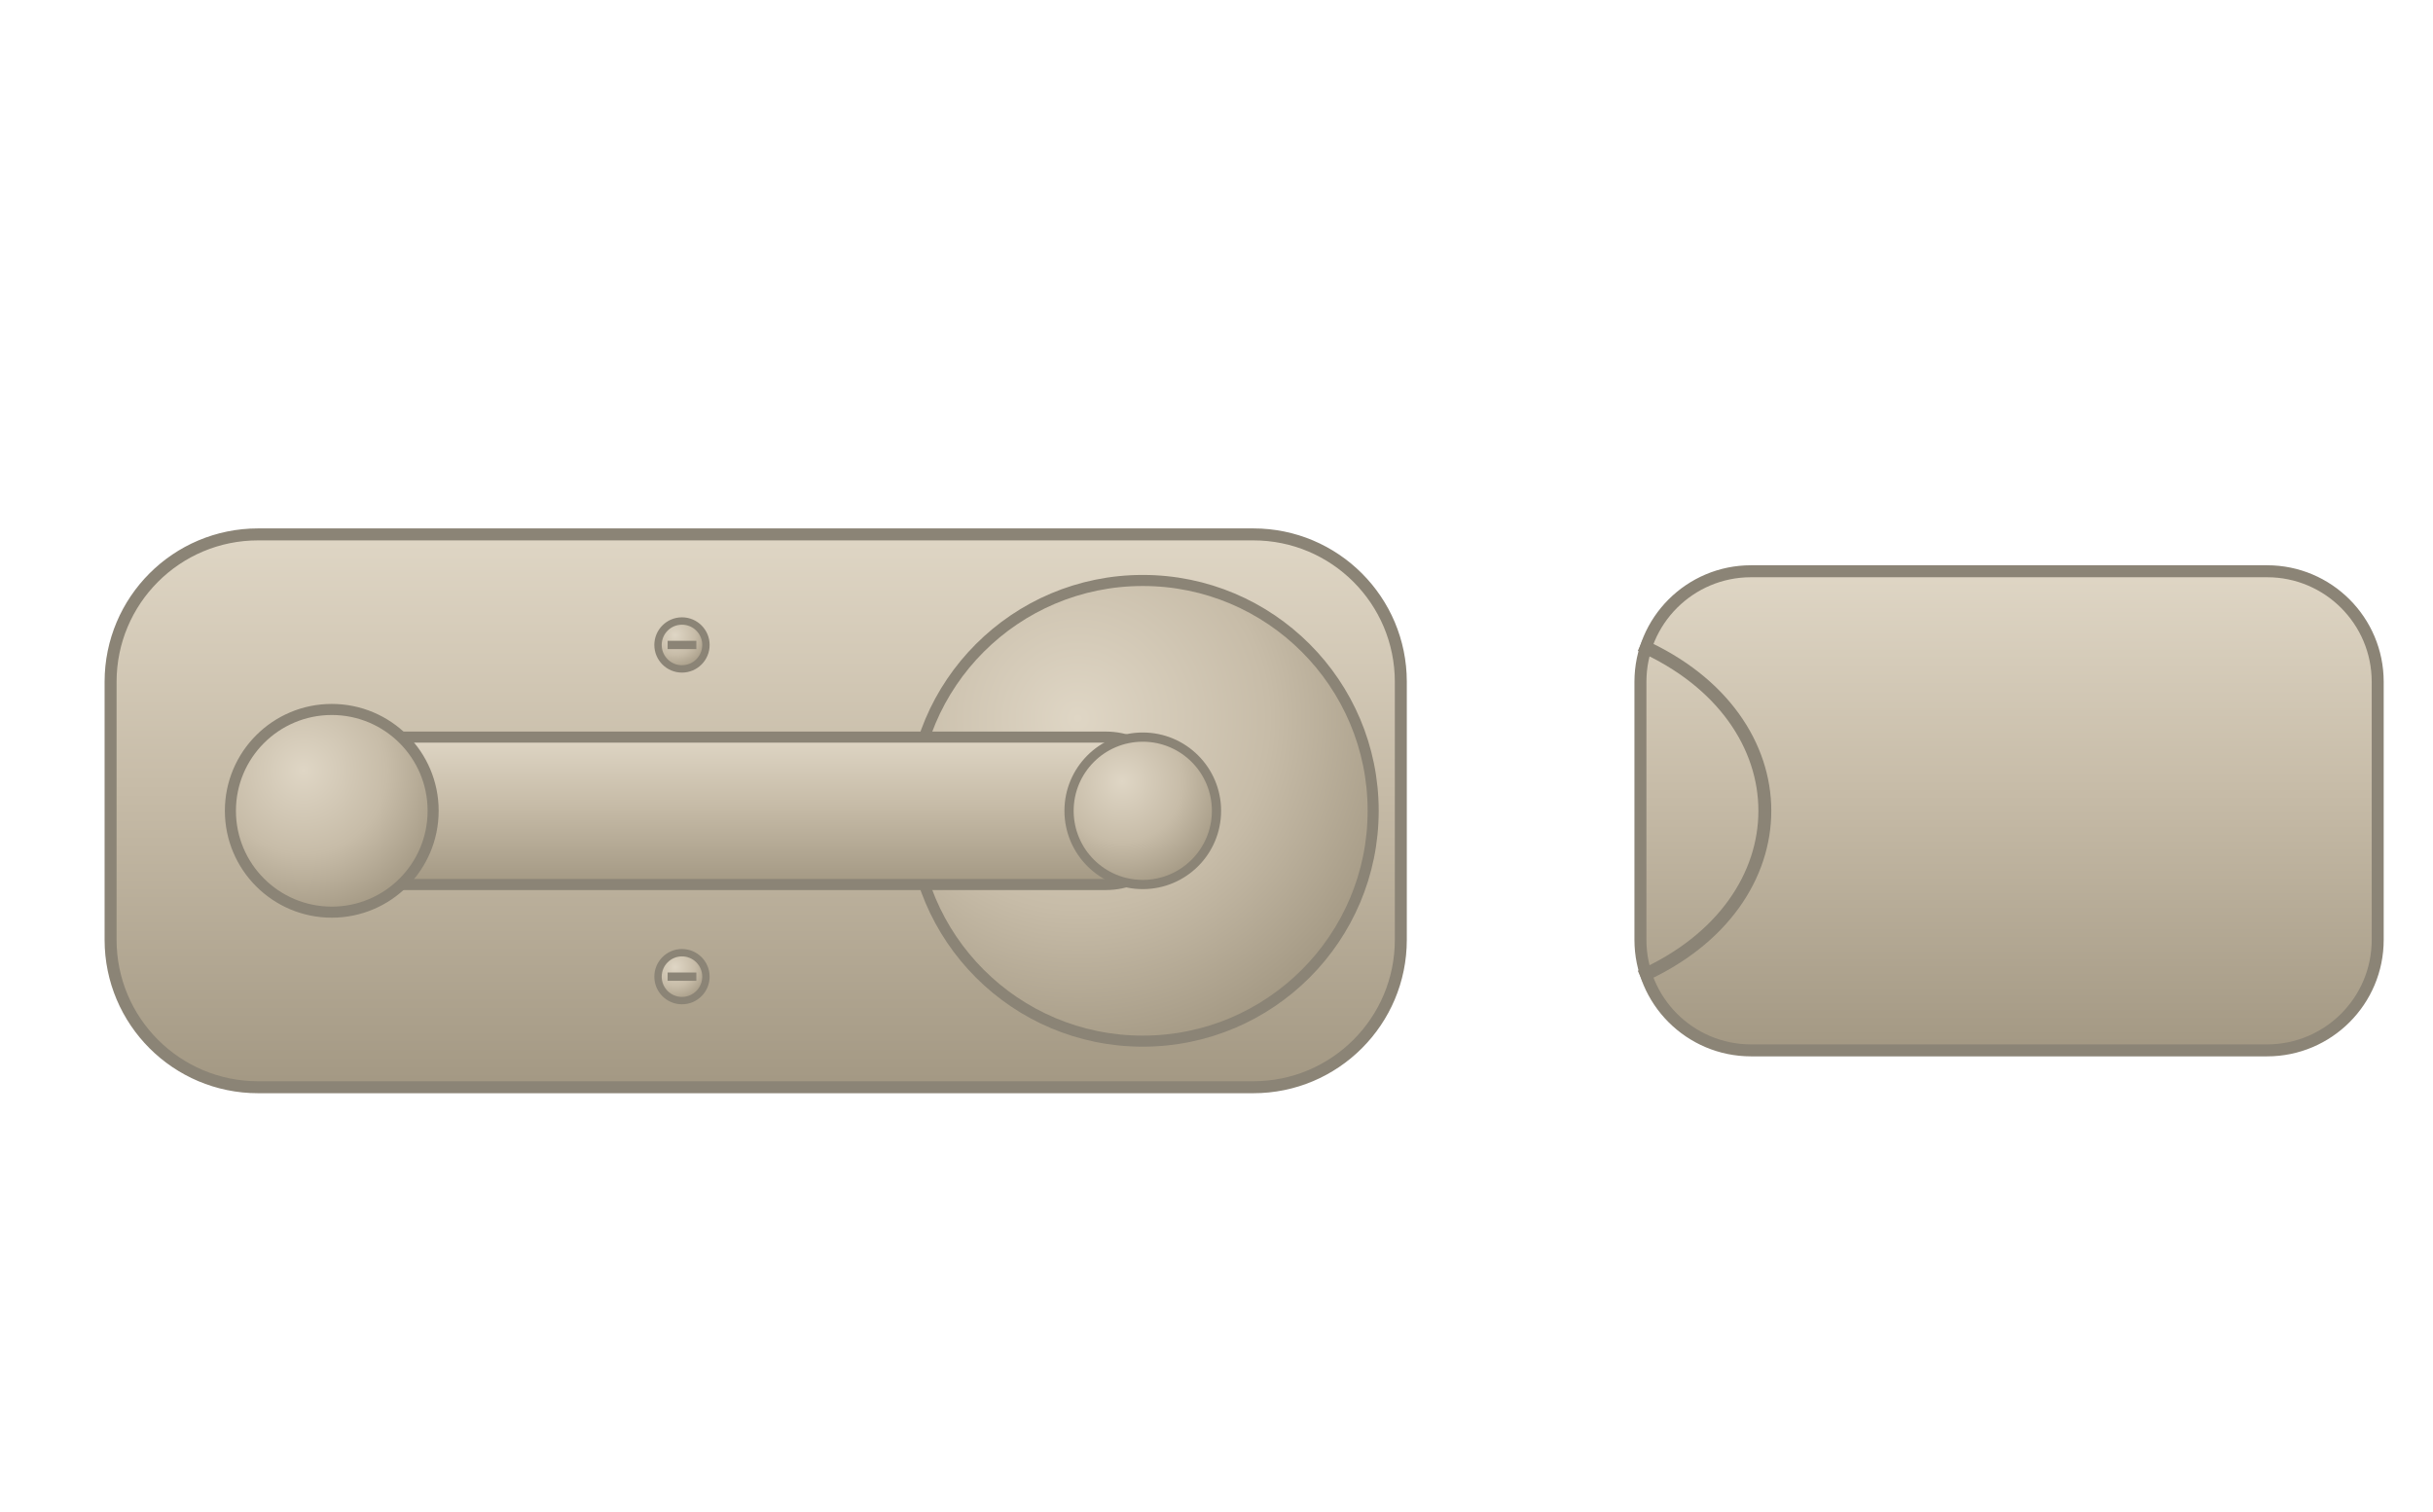
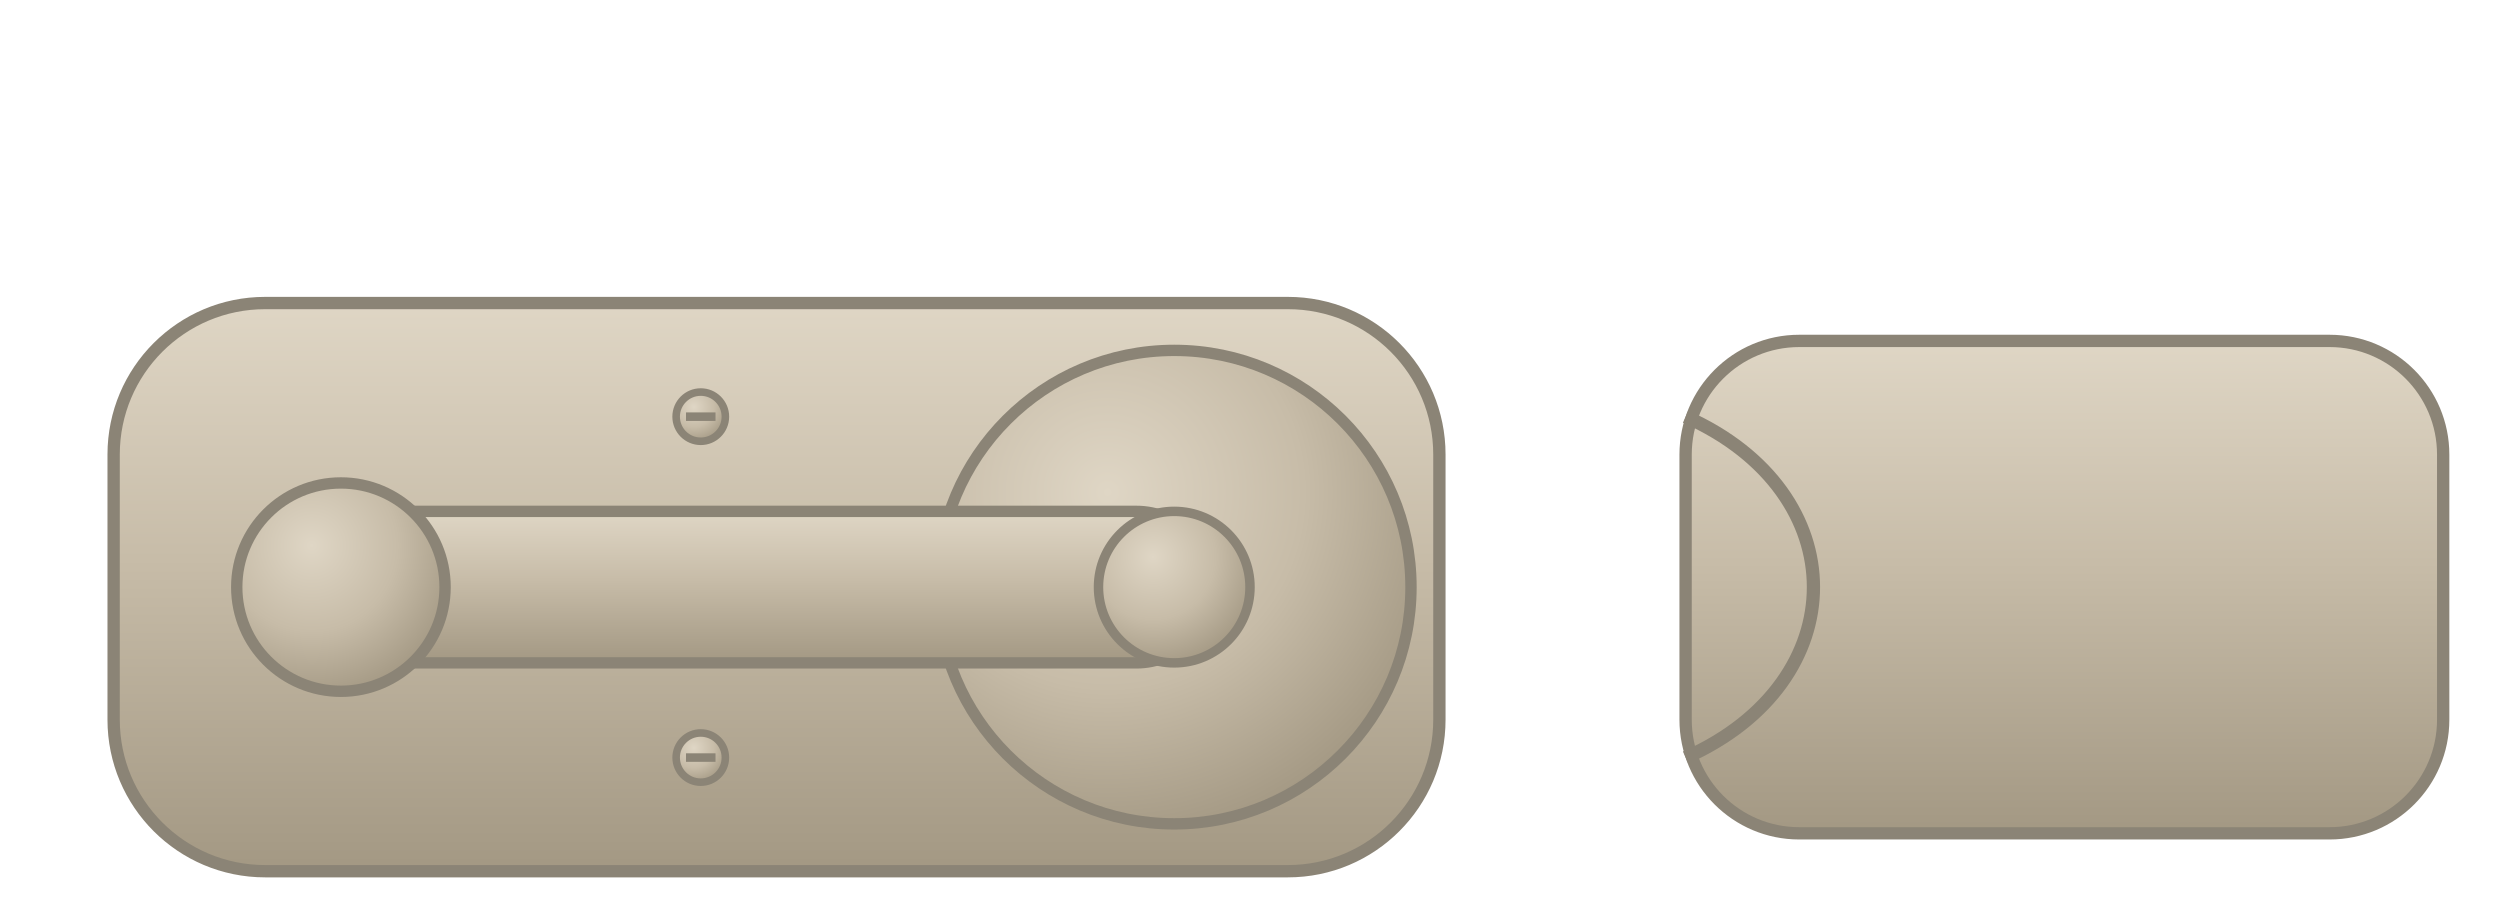
- <svg xmlns="http://www.w3.org/2000/svg" viewBox="26 2 264 164" width="528" height="328" role="img">
+ <svg xmlns="http://www.w3.org/2000/svg" viewBox="26 28 264 96" width="528" height="192" role="img">
  <defs>
    <linearGradient id="mv" x1="0" y1="0" x2="0" y2="1">
      <stop offset="0" stop-color="#DFD6C5" />
      <stop offset=".45" stop-color="#C7BCA8" />
      <stop offset="1" stop-color="#A39883" />
    </linearGradient>
    <linearGradient id="mh" x1="0" y1="0" x2="1" y2="0">
      <stop offset="0" stop-color="#A39883" />
      <stop offset=".35" stop-color="#DFD6C5" />
      <stop offset=".7" stop-color="#C7BCA8" />
      <stop offset="1" stop-color="#A39883" />
    </linearGradient>
    <radialGradient id="mr" cx=".36" cy=".3" r=".75">
      <stop offset="0" stop-color="#DFD6C5" />
      <stop offset=".55" stop-color="#C7BCA8" />
      <stop offset="1" stop-color="#A39883" />
    </radialGradient>
  </defs>
  <rect x="38" y="60" width="140" height="60" rx="16" fill="url(#mv)" stroke="#8B8476" stroke-width="1.3" />
  <circle cx="100" cy="72" r="2.6" fill="url(#mr)" stroke="#8B8476" stroke-width=".8" />
  <path d="M98.44 72H101.56" stroke="#8B8476" stroke-width=".9" />
  <circle cx="100" cy="108" r="2.6" fill="url(#mr)" stroke="#8B8476" stroke-width=".8" />
  <path d="M98.44 108H101.56" stroke="#8B8476" stroke-width=".9" />
  <circle cx="258" cy="80" r="3.2" fill="url(#mr)" stroke="#8B8476" stroke-width=".8" />
  <path d="M256.08 80H259.92" stroke="#8B8476" stroke-width=".9" />
  <circle cx="258" cy="100" r="3.2" fill="url(#mr)" stroke="#8B8476" stroke-width=".8" />
  <path d="M256.08 100H259.92" stroke="#8B8476" stroke-width=".9" />
  <circle cx="150" cy="90" r="25" fill="url(#mr)" stroke="#8B8476" stroke-width="1.2" />
  <rect x="204" y="64" width="80" height="52" rx="12" fill="url(#mv)" stroke="#8B8476" stroke-width="1.3" />
  <path d="M204 72 C222 80 222 100 204 108" fill="none" stroke="#8B8476" stroke-width="1.4" />
  <g>
-     <animateTransform attributeName="transform" type="rotate" dur="4.8s" repeatCount="indefinite" calcMode="spline" keyTimes="0;.16;.4;.66;.9;1" keySplines="0 0 1 1;.45 0 .55 1;0 0 1 1;.45 0 .55 1;0 0 1 1" values="0 150 90;0 150 90;45 150 90;45 150 90;0 150 90;0 150 90" />
+     <animateTransform attributeName="transform" type="rotate" dur="4.8s" repeatCount="indefinite" calcMode="spline" keyTimes="0;.16;.4;.66;.9;1" keySplines="0 0 1 1;.45 0 .55 1;0 0 1 1;.45 0 .55 1;0 0 1 1" values="0 150 90;0 150 90;30 150 90;30 150 90;0 150 90;0 150 90" />
    <rect x="56" y="82" width="98" height="16" rx="8" fill="url(#mv)" stroke="#8B8476" stroke-width="1.2" />
    <circle cx="62" cy="90" r="11" fill="url(#mr)" stroke="#8B8476" stroke-width="1.2" />
    <circle cx="150" cy="90" r="8" fill="url(#mr)" stroke="#8B8476" stroke-width="1" />
  </g>
</svg>
